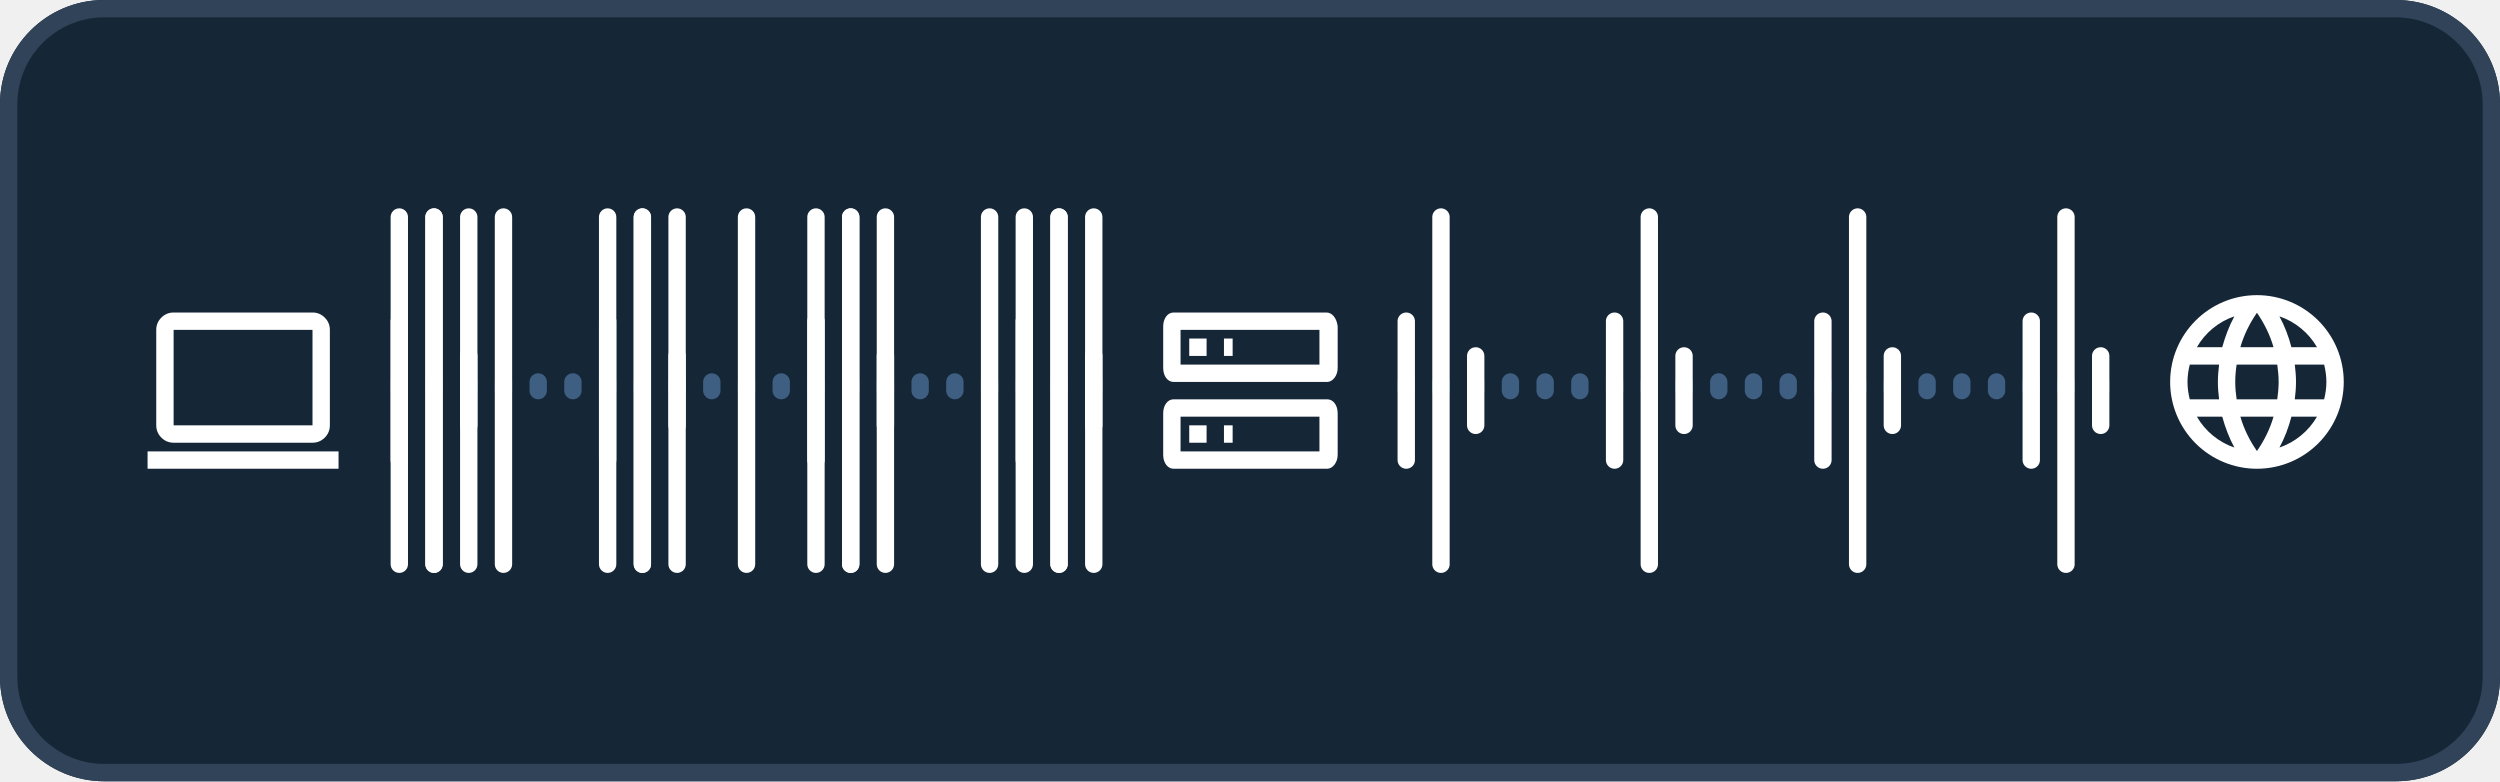
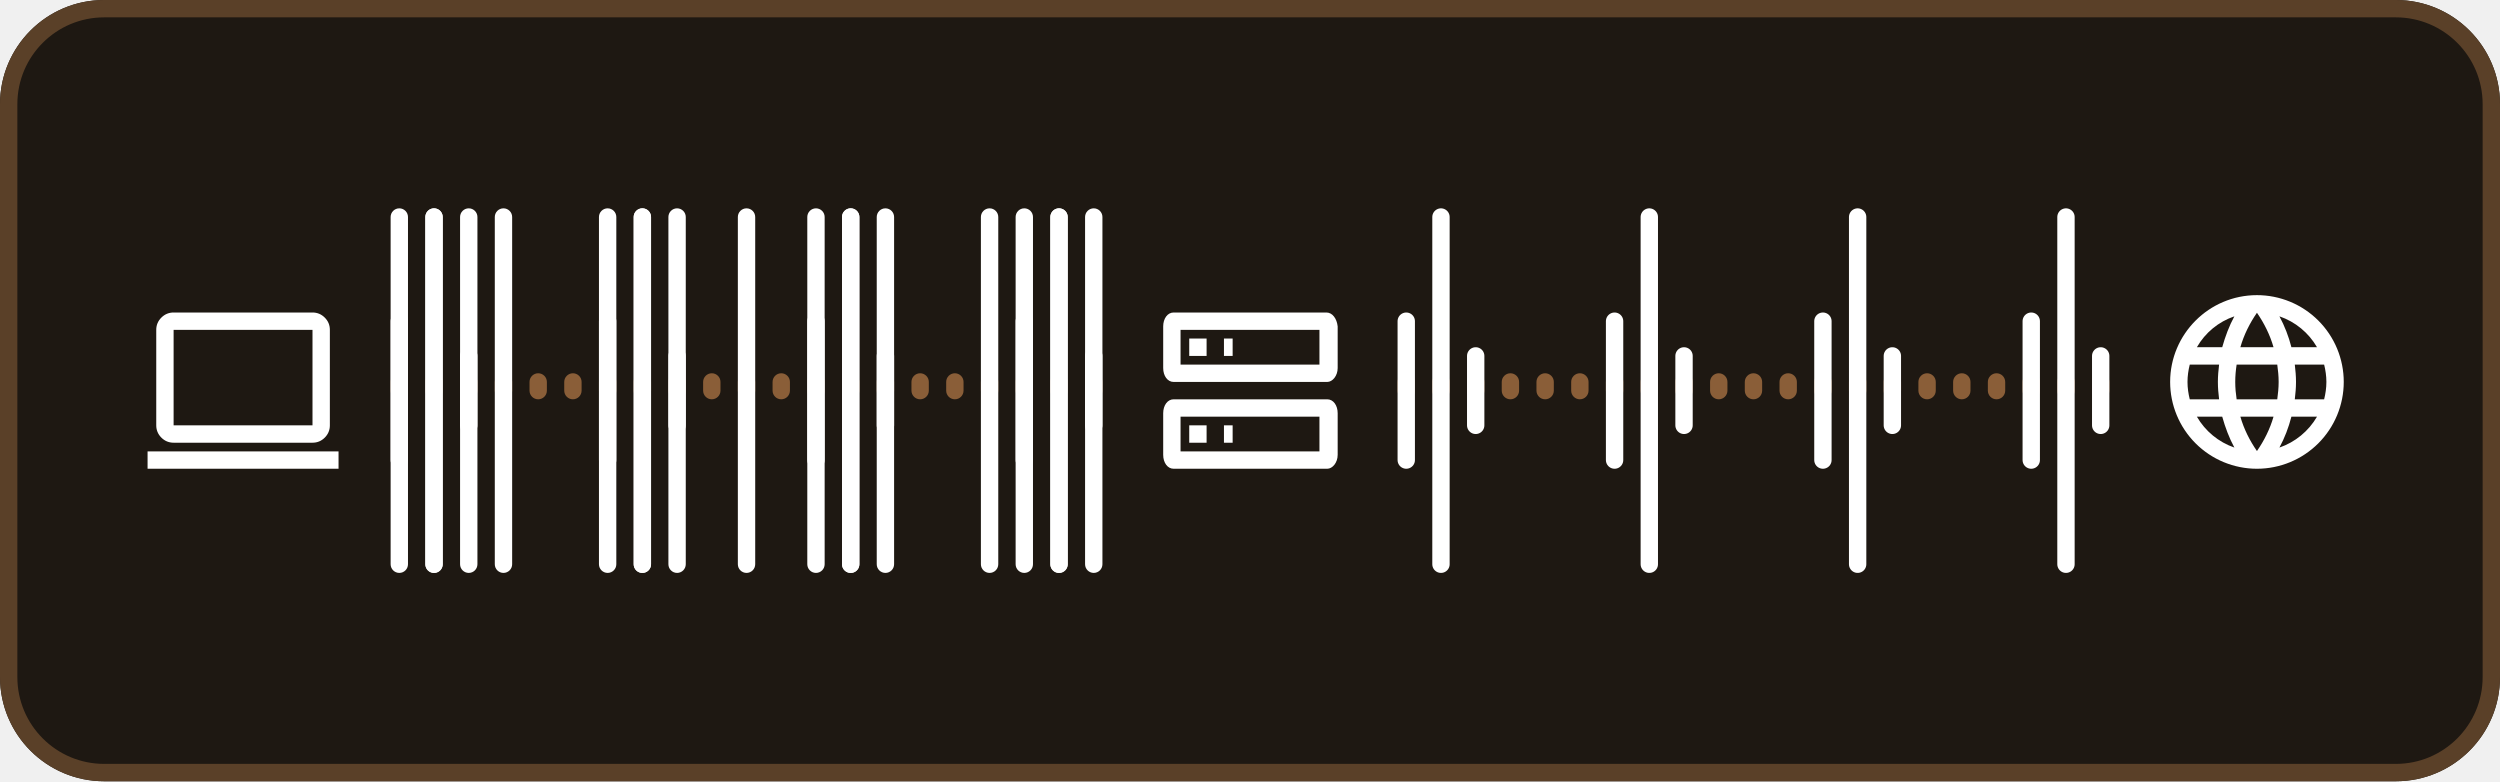
<svg xmlns="http://www.w3.org/2000/svg" width="288" height="90" viewBox="0 0 288 90" fill="none">
  <g filter="url(#filter0_b_3212_6316)">
-     <path d="M0 12C0 5.373 5.373 0 12 0H276C282.627 0 288 5.373 288 12V78C288 84.627 282.627 90 276 90H12C5.373 90 0 84.627 0 78V12Z" fill="#152637" />
-     <path d="M1 12C1 5.925 5.925 1 12 1H276C282.075 1 287 5.925 287 12V78C287 84.075 282.075 89 276 89H12C5.925 89 1 84.075 1 78V12Z" stroke="#304358" stroke-width="2" />
-     <path fill-rule="evenodd" clip-rule="evenodd" d="M66 46C65.448 46 65 45.552 65 45L65 44C65 43.448 65.448 43 66 43C66.552 43 67 43.448 67 44L67 45C67 45.552 66.552 46 66 46Z" fill="#3E5F81" />
-     <path fill-rule="evenodd" clip-rule="evenodd" d="M90 46C89.448 46 89 45.552 89 45L89 44C89 43.448 89.448 43 90 43C90.552 43 91 43.448 91 44L91 45C91 45.552 90.552 46 90 46Z" fill="#3E5F81" />
-     <path fill-rule="evenodd" clip-rule="evenodd" d="M94 46C93.448 46 93 45.552 93 45L93 44C93 43.448 93.448 43 94 43C94.552 43 95 43.448 95 44L95 45C95 45.552 94.552 46 94 46Z" fill="#3E5F81" />
-     <path fill-rule="evenodd" clip-rule="evenodd" d="M98 46C97.448 46 97 45.552 97 45L97 44C97 43.448 97.448 43 98 43C98.552 43 99 43.448 99 44L99 45C99 45.552 98.552 46 98 46Z" fill="#3E5F81" />
-     <path fill-rule="evenodd" clip-rule="evenodd" d="M102 46C101.448 46 101 45.552 101 45L101 44C101 43.448 101.448 43 102 43C102.552 43 103 43.448 103 44L103 45C103 45.552 102.552 46 102 46Z" fill="#3E5F81" />
-     <path fill-rule="evenodd" clip-rule="evenodd" d="M106 46C105.448 46 105 45.552 105 45L105 44C105 43.448 105.448 43 106 43C106.552 43 107 43.448 107 44L107 45C107 45.552 106.552 46 106 46Z" fill="#3E5F81" />
-     <path fill-rule="evenodd" clip-rule="evenodd" d="M110 46C109.448 46 109 45.552 109 45L109 44C109 43.448 109.448 43 110 43C110.552 43 111 43.448 111 44L111 45C111 45.552 110.552 46 110 46Z" fill="#3E5F81" />
-     <path fill-rule="evenodd" clip-rule="evenodd" d="M114 46C113.448 46 113 45.552 113 45L113 44C113 43.448 113.448 43 114 43C114.552 43 115 43.448 115 44L115 45C115 45.552 114.552 46 114 46Z" fill="#3E5F81" />
-     <path fill-rule="evenodd" clip-rule="evenodd" d="M118 46C117.448 46 117 45.552 117 45L117 44C117 43.448 117.448 43 118 43C118.552 43 119 43.448 119 44L119 45C119 45.552 118.552 46 118 46Z" fill="#3E5F81" />
-     <path fill-rule="evenodd" clip-rule="evenodd" d="M122 46C121.448 46 121 45.552 121 45L121 44C121 43.448 121.448 43 122 43C122.552 43 123 43.448 123 44L123 45C123 45.552 122.552 46 122 46Z" fill="#3E5F81" />
-     <path fill-rule="evenodd" clip-rule="evenodd" d="M126 46C125.448 46 125 45.552 125 45L125 44C125 43.448 125.448 43 126 43C126.552 43 127 43.448 127 44L127 45C127 45.552 126.552 46 126 46Z" fill="#3E5F81" />
-     <path fill-rule="evenodd" clip-rule="evenodd" d="M162 46C161.448 46 161 45.552 161 45L161 44C161 43.448 161.448 43 162 43C162.552 43 163 43.448 163 44L163 45C163 45.552 162.552 46 162 46Z" fill="#3E5F81" />
-     <path fill-rule="evenodd" clip-rule="evenodd" d="M166 46C165.448 46 165 45.552 165 45L165 44C165 43.448 165.448 43 166 43C166.552 43 167 43.448 167 44L167 45C167 45.552 166.552 46 166 46Z" fill="#3E5F81" />
-     <path fill-rule="evenodd" clip-rule="evenodd" d="M170 46C169.448 46 169 45.552 169 45L169 44C169 43.448 169.448 43 170 43C170.552 43 171 43.448 171 44L171 45C171 45.552 170.552 46 170 46Z" fill="#3E5F81" />
-     <path fill-rule="evenodd" clip-rule="evenodd" d="M174 46C173.448 46 173 45.552 173 45L173 44C173 43.448 173.448 43 174 43C174.552 43 175 43.448 175 44L175 45C175 45.552 174.552 46 174 46Z" fill="#3E5F81" />
-     <path fill-rule="evenodd" clip-rule="evenodd" d="M178 46C177.448 46 177 45.552 177 45L177 44C177 43.448 177.448 43 178 43C178.552 43 179 43.448 179 44L179 45C179 45.552 178.552 46 178 46Z" fill="#3E5F81" />
-     <path fill-rule="evenodd" clip-rule="evenodd" d="M182 46C181.448 46 181 45.552 181 45L181 44C181 43.448 181.448 43 182 43C182.552 43 183 43.448 183 44L183 45C183 45.552 182.552 46 182 46Z" fill="#3E5F81" />
-     <path fill-rule="evenodd" clip-rule="evenodd" d="M186 46C185.448 46 185 45.552 185 45L185 44C185 43.448 185.448 43 186 43C186.552 43 187 43.448 187 44L187 45C187 45.552 186.552 46 186 46Z" fill="#3E5F81" />
-     <path fill-rule="evenodd" clip-rule="evenodd" d="M190 46C189.448 46 189 45.552 189 45L189 44C189 43.448 189.448 43 190 43C190.552 43 191 43.448 191 44L191 45C191 45.552 190.552 46 190 46Z" fill="#3E5F81" />
-     <path fill-rule="evenodd" clip-rule="evenodd" d="M194 46C193.448 46 193 45.552 193 45L193 44C193 43.448 193.448 43 194 43C194.552 43 195 43.448 195 44L195 45C195 45.552 194.552 46 194 46Z" fill="#3E5F81" />
-     <path fill-rule="evenodd" clip-rule="evenodd" d="M198 46C197.448 46 197 45.552 197 45L197 44C197 43.448 197.448 43 198 43C198.552 43 199 43.448 199 44L199 45C199 45.552 198.552 46 198 46Z" fill="#3E5F81" />
-     <path fill-rule="evenodd" clip-rule="evenodd" d="M202 46C201.448 46 201 45.552 201 45L201 44C201 43.448 201.448 43 202 43C202.552 43 203 43.448 203 44L203 45C203 45.552 202.552 46 202 46Z" fill="#3E5F81" />
-     <path fill-rule="evenodd" clip-rule="evenodd" d="M206 46C205.448 46 205 45.552 205 45L205 44C205 43.448 205.448 43 206 43C206.552 43 207 43.448 207 44L207 45C207 45.552 206.552 46 206 46Z" fill="#3E5F81" />
-     <path fill-rule="evenodd" clip-rule="evenodd" d="M210 46C209.448 46 209 45.552 209 45L209 44C209 43.448 209.448 43 210 43C210.552 43 211 43.448 211 44L211 45C211 45.552 210.552 46 210 46Z" fill="#3E5F81" />
-     <path fill-rule="evenodd" clip-rule="evenodd" d="M214 46C213.448 46 213 45.552 213 45L213 44C213 43.448 213.448 43 214 43C214.552 43 215 43.448 215 44L215 45C215 45.552 214.552 46 214 46Z" fill="#3E5F81" />
-     <path fill-rule="evenodd" clip-rule="evenodd" d="M218 46C217.448 46 217 45.552 217 45L217 44C217 43.448 217.448 43 218 43C218.552 43 219 43.448 219 44L219 45C219 45.552 218.552 46 218 46Z" fill="#3E5F81" />
-     <path fill-rule="evenodd" clip-rule="evenodd" d="M222 46C221.448 46 221 45.552 221 45L221 44C221 43.448 221.448 43 222 43C222.552 43 223 43.448 223 44L223 45C223 45.552 222.552 46 222 46Z" fill="#3E5F81" />
-     <path fill-rule="evenodd" clip-rule="evenodd" d="M226 46C225.448 46 225 45.552 225 45L225 44C225 43.448 225.448 43 226 43C226.552 43 227 43.448 227 44L227 45C227 45.552 226.552 46 226 46Z" fill="#3E5F81" />
-     <path fill-rule="evenodd" clip-rule="evenodd" d="M230 46C229.448 46 229 45.552 229 45L229 44C229 43.448 229.448 43 230 43C230.552 43 231 43.448 231 44L231 45C231 45.552 230.552 46 230 46Z" fill="#3E5F81" />
-     <path fill-rule="evenodd" clip-rule="evenodd" d="M234 46C233.448 46 233 45.552 233 45L233 44C233 43.448 233.448 43 234 43C234.552 43 235 43.448 235 44L235 45C235 45.552 234.552 46 234 46Z" fill="#3E5F81" />
-     <path fill-rule="evenodd" clip-rule="evenodd" d="M238 46C237.448 46 237 45.552 237 45L237 44C237 43.448 237.448 43 238 43C238.552 43 239 43.448 239 44L239 45C239 45.552 238.552 46 238 46Z" fill="#3E5F81" />
-     <path fill-rule="evenodd" clip-rule="evenodd" d="M242 46C241.448 46 241 45.552 241 45L241 44C241 43.448 241.448 43 242 43C242.552 43 243 43.448 243 44L243 45C243 45.552 242.552 46 242 46Z" fill="#3E5F81" />
-     <path fill-rule="evenodd" clip-rule="evenodd" d="M62 46C61.448 46 61 45.552 61 45L61 44C61 43.448 61.448 43 62 43C62.552 43 63 43.448 63 44L63 45C63 45.552 62.552 46 62 46Z" fill="#3E5F81" />
-     <path fill-rule="evenodd" clip-rule="evenodd" d="M86 46C85.448 46 85 45.552 85 45L85 44C85 43.448 85.448 43 86 43C86.552 43 87 43.448 87 44L87 45C87 45.552 86.552 46 86 46Z" fill="#3E5F81" />
-     <path fill-rule="evenodd" clip-rule="evenodd" d="M82 46C81.448 46 81 45.552 81 45L81 44C81 43.448 81.448 43 82 43C82.552 43 83 43.448 83 44L83 45C83 45.552 82.552 46 82 46Z" fill="#3E5F81" />
-     <path fill-rule="evenodd" clip-rule="evenodd" d="M46 46C45.448 46 45 45.552 45 45L45 44C45 43.448 45.448 43 46 43C46.552 43 47 43.448 47 44L47 45C47 45.552 46.552 46 46 46Z" fill="#3E5F81" />
-     <path fill-rule="evenodd" clip-rule="evenodd" d="M50 46C49.448 46 49 45.552 49 45L49 44C49 43.448 49.448 43 50 43C50.552 43 51 43.448 51 44L51 45C51 45.552 50.552 46 50 46Z" fill="#3E5F81" />
-     <path fill-rule="evenodd" clip-rule="evenodd" d="M54 46C53.448 46 53 45.552 53 45L53 44C53 43.448 53.448 43 54 43C54.552 43 55 43.448 55 44L55 45C55 45.552 54.552 46 54 46Z" fill="#3E5F81" />
-     <path fill-rule="evenodd" clip-rule="evenodd" d="M58 46C57.448 46 57 45.552 57 45L57 44C57 43.448 57.448 43 58 43C58.552 43 59 43.448 59 44L59 45C59 45.552 58.552 46 58 46Z" fill="#3E5F81" />
-     <path fill-rule="evenodd" clip-rule="evenodd" d="M70 46C69.448 46 69 45.552 69 45L69 44C69 43.448 69.448 43 70 43C70.552 43 71 43.448 71 44L71 45C71 45.552 70.552 46 70 46Z" fill="#3E5F81" />
-     <path fill-rule="evenodd" clip-rule="evenodd" d="M74 46C73.448 46 73 45.552 73 45L73 44C73 43.448 73.448 43 74 43C74.552 43 75 43.448 75 44L75 45C75 45.552 74.552 46 74 46Z" fill="#3E5F81" />
-     <path fill-rule="evenodd" clip-rule="evenodd" d="M78 46C77.448 46 77 45.552 77 45L77 44C77 43.448 77.448 43 78 43C78.552 43 79 43.448 79 44L79 45C79 45.552 78.552 46 78 46Z" fill="#3E5F81" />
+     <path d="M0 12C0 5.373 5.373 0 12 0H276C282.627 0 288 5.373 288 12V78C288 84.627 282.627 90 276 90H12C5.373 90 0 84.627 0 78V12Z" fill="#1E1812" />
+     <path d="M1 12C1 5.925 5.925 1 12 1H276C282.075 1 287 5.925 287 12V78C287 84.075 282.075 89 276 89H12C5.925 89 1 84.075 1 78V12Z" stroke="#5A4028" stroke-width="2" />
+     <path fill-rule="evenodd" clip-rule="evenodd" d="M66 46C65.448 46 65 45.552 65 45L65 44C65 43.448 65.448 43 66 43C66.552 43 67 43.448 67 44L67 45C67 45.552 66.552 46 66 46Z" fill="#8A5E38" />
+     <path fill-rule="evenodd" clip-rule="evenodd" d="M90 46C89.448 46 89 45.552 89 45L89 44C89 43.448 89.448 43 90 43C90.552 43 91 43.448 91 44L91 45C91 45.552 90.552 46 90 46Z" fill="#8A5E38" />
+     <path fill-rule="evenodd" clip-rule="evenodd" d="M94 46C93.448 46 93 45.552 93 45L93 44C93 43.448 93.448 43 94 43C94.552 43 95 43.448 95 44L95 45C95 45.552 94.552 46 94 46Z" fill="#8A5E38" />
+     <path fill-rule="evenodd" clip-rule="evenodd" d="M98 46C97.448 46 97 45.552 97 45L97 44C97 43.448 97.448 43 98 43C98.552 43 99 43.448 99 44L99 45C99 45.552 98.552 46 98 46Z" fill="#8A5E38" />
+     <path fill-rule="evenodd" clip-rule="evenodd" d="M102 46C101.448 46 101 45.552 101 45L101 44C101 43.448 101.448 43 102 43C102.552 43 103 43.448 103 44L103 45C103 45.552 102.552 46 102 46Z" fill="#8A5E38" />
+     <path fill-rule="evenodd" clip-rule="evenodd" d="M106 46C105.448 46 105 45.552 105 45L105 44C105 43.448 105.448 43 106 43C106.552 43 107 43.448 107 44L107 45C107 45.552 106.552 46 106 46Z" fill="#8A5E38" />
+     <path fill-rule="evenodd" clip-rule="evenodd" d="M110 46C109.448 46 109 45.552 109 45L109 44C109 43.448 109.448 43 110 43C110.552 43 111 43.448 111 44L111 45C111 45.552 110.552 46 110 46Z" fill="#8A5E38" />
+     <path fill-rule="evenodd" clip-rule="evenodd" d="M114 46C113.448 46 113 45.552 113 45L113 44C113 43.448 113.448 43 114 43C114.552 43 115 43.448 115 44L115 45C115 45.552 114.552 46 114 46Z" fill="#8A5E38" />
+     <path fill-rule="evenodd" clip-rule="evenodd" d="M118 46C117.448 46 117 45.552 117 45L117 44C117 43.448 117.448 43 118 43C118.552 43 119 43.448 119 44L119 45C119 45.552 118.552 46 118 46Z" fill="#8A5E38" />
+     <path fill-rule="evenodd" clip-rule="evenodd" d="M122 46C121.448 46 121 45.552 121 45L121 44C121 43.448 121.448 43 122 43C122.552 43 123 43.448 123 44L123 45C123 45.552 122.552 46 122 46Z" fill="#8A5E38" />
+     <path fill-rule="evenodd" clip-rule="evenodd" d="M126 46C125.448 46 125 45.552 125 45L125 44C125 43.448 125.448 43 126 43C126.552 43 127 43.448 127 44L127 45C127 45.552 126.552 46 126 46Z" fill="#8A5E38" />
+     <path fill-rule="evenodd" clip-rule="evenodd" d="M162 46C161.448 46 161 45.552 161 45L161 44C161 43.448 161.448 43 162 43C162.552 43 163 43.448 163 44L163 45C163 45.552 162.552 46 162 46Z" fill="#8A5E38" />
+     <path fill-rule="evenodd" clip-rule="evenodd" d="M166 46C165.448 46 165 45.552 165 45L165 44C165 43.448 165.448 43 166 43C166.552 43 167 43.448 167 44L167 45C167 45.552 166.552 46 166 46Z" fill="#8A5E38" />
+     <path fill-rule="evenodd" clip-rule="evenodd" d="M170 46C169.448 46 169 45.552 169 45L169 44C169 43.448 169.448 43 170 43C170.552 43 171 43.448 171 44L171 45C171 45.552 170.552 46 170 46Z" fill="#8A5E38" />
+     <path fill-rule="evenodd" clip-rule="evenodd" d="M174 46C173.448 46 173 45.552 173 45L173 44C173 43.448 173.448 43 174 43C174.552 43 175 43.448 175 44L175 45C175 45.552 174.552 46 174 46Z" fill="#8A5E38" />
+     <path fill-rule="evenodd" clip-rule="evenodd" d="M178 46C177.448 46 177 45.552 177 45L177 44C177 43.448 177.448 43 178 43C178.552 43 179 43.448 179 44L179 45C179 45.552 178.552 46 178 46Z" fill="#8A5E38" />
+     <path fill-rule="evenodd" clip-rule="evenodd" d="M182 46C181.448 46 181 45.552 181 45L181 44C181 43.448 181.448 43 182 43C182.552 43 183 43.448 183 44L183 45C183 45.552 182.552 46 182 46Z" fill="#8A5E38" />
+     <path fill-rule="evenodd" clip-rule="evenodd" d="M186 46C185.448 46 185 45.552 185 45L185 44C185 43.448 185.448 43 186 43C186.552 43 187 43.448 187 44L187 45C187 45.552 186.552 46 186 46Z" fill="#8A5E38" />
+     <path fill-rule="evenodd" clip-rule="evenodd" d="M190 46C189.448 46 189 45.552 189 45L189 44C189 43.448 189.448 43 190 43C190.552 43 191 43.448 191 44L191 45C191 45.552 190.552 46 190 46Z" fill="#8A5E38" />
+     <path fill-rule="evenodd" clip-rule="evenodd" d="M194 46C193.448 46 193 45.552 193 45L193 44C193 43.448 193.448 43 194 43C194.552 43 195 43.448 195 44L195 45C195 45.552 194.552 46 194 46Z" fill="#8A5E38" />
+     <path fill-rule="evenodd" clip-rule="evenodd" d="M198 46C197.448 46 197 45.552 197 45L197 44C197 43.448 197.448 43 198 43C198.552 43 199 43.448 199 44L199 45C199 45.552 198.552 46 198 46Z" fill="#8A5E38" />
+     <path fill-rule="evenodd" clip-rule="evenodd" d="M202 46C201.448 46 201 45.552 201 45L201 44C201 43.448 201.448 43 202 43C202.552 43 203 43.448 203 44L203 45C203 45.552 202.552 46 202 46Z" fill="#8A5E38" />
+     <path fill-rule="evenodd" clip-rule="evenodd" d="M206 46C205.448 46 205 45.552 205 45L205 44C205 43.448 205.448 43 206 43C206.552 43 207 43.448 207 44L207 45C207 45.552 206.552 46 206 46Z" fill="#8A5E38" />
+     <path fill-rule="evenodd" clip-rule="evenodd" d="M210 46C209.448 46 209 45.552 209 45L209 44C209 43.448 209.448 43 210 43C210.552 43 211 43.448 211 44L211 45C211 45.552 210.552 46 210 46Z" fill="#8A5E38" />
+     <path fill-rule="evenodd" clip-rule="evenodd" d="M214 46C213.448 46 213 45.552 213 45L213 44C213 43.448 213.448 43 214 43C214.552 43 215 43.448 215 44L215 45C215 45.552 214.552 46 214 46Z" fill="#8A5E38" />
+     <path fill-rule="evenodd" clip-rule="evenodd" d="M218 46C217.448 46 217 45.552 217 45L217 44C217 43.448 217.448 43 218 43C218.552 43 219 43.448 219 44L219 45C219 45.552 218.552 46 218 46Z" fill="#8A5E38" />
+     <path fill-rule="evenodd" clip-rule="evenodd" d="M222 46C221.448 46 221 45.552 221 45L221 44C221 43.448 221.448 43 222 43C222.552 43 223 43.448 223 44L223 45C223 45.552 222.552 46 222 46Z" fill="#8A5E38" />
+     <path fill-rule="evenodd" clip-rule="evenodd" d="M226 46C225.448 46 225 45.552 225 45L225 44C225 43.448 225.448 43 226 43C226.552 43 227 43.448 227 44L227 45C227 45.552 226.552 46 226 46Z" fill="#8A5E38" />
+     <path fill-rule="evenodd" clip-rule="evenodd" d="M230 46C229.448 46 229 45.552 229 45L229 44C229 43.448 229.448 43 230 43C230.552 43 231 43.448 231 44L231 45C231 45.552 230.552 46 230 46Z" fill="#8A5E38" />
+     <path fill-rule="evenodd" clip-rule="evenodd" d="M234 46C233.448 46 233 45.552 233 45L233 44C233 43.448 233.448 43 234 43C234.552 43 235 43.448 235 44L235 45C235 45.552 234.552 46 234 46Z" fill="#8A5E38" />
+     <path fill-rule="evenodd" clip-rule="evenodd" d="M238 46C237.448 46 237 45.552 237 45L237 44C237 43.448 237.448 43 238 43C238.552 43 239 43.448 239 44L239 45C239 45.552 238.552 46 238 46Z" fill="#8A5E38" />
+     <path fill-rule="evenodd" clip-rule="evenodd" d="M242 46C241.448 46 241 45.552 241 45L241 44C241 43.448 241.448 43 242 43C242.552 43 243 43.448 243 44L243 45C243 45.552 242.552 46 242 46Z" fill="#8A5E38" />
+     <path fill-rule="evenodd" clip-rule="evenodd" d="M62 46C61.448 46 61 45.552 61 45L61 44C61 43.448 61.448 43 62 43C62.552 43 63 43.448 63 44L63 45C63 45.552 62.552 46 62 46Z" fill="#8A5E38" />
+     <path fill-rule="evenodd" clip-rule="evenodd" d="M86 46C85.448 46 85 45.552 85 45L85 44C85 43.448 85.448 43 86 43C86.552 43 87 43.448 87 44L87 45C87 45.552 86.552 46 86 46Z" fill="#8A5E38" />
+     <path fill-rule="evenodd" clip-rule="evenodd" d="M82 46C81.448 46 81 45.552 81 45L81 44C81 43.448 81.448 43 82 43C82.552 43 83 43.448 83 44L83 45C83 45.552 82.552 46 82 46Z" fill="#8A5E38" />
+     <path fill-rule="evenodd" clip-rule="evenodd" d="M46 46C45.448 46 45 45.552 45 45L45 44C45 43.448 45.448 43 46 43C46.552 43 47 43.448 47 44L47 45C47 45.552 46.552 46 46 46Z" fill="#8A5E38" />
+     <path fill-rule="evenodd" clip-rule="evenodd" d="M50 46C49.448 46 49 45.552 49 45L49 44C49 43.448 49.448 43 50 43C50.552 43 51 43.448 51 44L51 45C51 45.552 50.552 46 50 46Z" fill="#8A5E38" />
+     <path fill-rule="evenodd" clip-rule="evenodd" d="M54 46C53.448 46 53 45.552 53 45L53 44C53 43.448 53.448 43 54 43C54.552 43 55 43.448 55 44L55 45C55 45.552 54.552 46 54 46Z" fill="#8A5E38" />
+     <path fill-rule="evenodd" clip-rule="evenodd" d="M58 46C57.448 46 57 45.552 57 45L57 44C57 43.448 57.448 43 58 43C58.552 43 59 43.448 59 44L59 45C59 45.552 58.552 46 58 46Z" fill="#8A5E38" />
+     <path fill-rule="evenodd" clip-rule="evenodd" d="M70 46C69.448 46 69 45.552 69 45L69 44C69 43.448 69.448 43 70 43C70.552 43 71 43.448 71 44L71 45C71 45.552 70.552 46 70 46Z" fill="#8A5E38" />
+     <path fill-rule="evenodd" clip-rule="evenodd" d="M74 46C73.448 46 73 45.552 73 45L73 44C73 43.448 73.448 43 74 43C74.552 43 75 43.448 75 44L75 45C75 45.552 74.552 46 74 46Z" fill="#8A5E38" />
+     <path fill-rule="evenodd" clip-rule="evenodd" d="M78 46C77.448 46 77 45.552 77 45L77 44C77 43.448 77.448 43 78 43C78.552 43 79 43.448 79 44L79 45C79 45.552 78.552 46 78 46Z" fill="#8A5E38" />
    <path fill-rule="evenodd" clip-rule="evenodd" d="M46 66C45.448 66 45 65.552 45 65L45 25C45 24.448 45.448 24 46 24C46.552 24 47 24.448 47 25L47 65C47 65.552 46.552 66 46 66Z" fill="white" />
    <path fill-rule="evenodd" clip-rule="evenodd" d="M54 66C53.448 66 53 65.552 53 65L53 25C53 24.448 53.448 24 54 24C54.552 24 55 24.448 55 25L55 65C55 65.552 54.552 66 54 66Z" fill="white" />
    <path fill-rule="evenodd" clip-rule="evenodd" d="M70 66C69.448 66 69 65.552 69 65L69 25C69 24.448 69.448 24 70 24C70.552 24 71 24.448 71 25L71 65C71 65.552 70.552 66 70 66Z" fill="white" />
    <path fill-rule="evenodd" clip-rule="evenodd" d="M78 66C77.448 66 77 65.552 77 65L77 25C77 24.448 77.448 24 78 24C78.552 24 79 24.448 79 25L79 65C79 65.552 78.552 66 78 66Z" fill="white" />
    <path fill-rule="evenodd" clip-rule="evenodd" d="M94 66C93.448 66 93 65.552 93 65L93 25C93 24.448 93.448 24 94 24C94.552 24 95 24.448 95 25L95 65C95 65.552 94.552 66 94 66Z" fill="white" />
    <path fill-rule="evenodd" clip-rule="evenodd" d="M102 66C101.448 66 101 65.552 101 65L101 25C101 24.448 101.448 24 102 24C102.552 24 103 24.448 103 25L103 65C103 65.552 102.552 66 102 66Z" fill="white" />
    <path fill-rule="evenodd" clip-rule="evenodd" d="M118 66C117.448 66 117 65.552 117 65L117 25C117 24.448 117.448 24 118 24C118.552 24 119 24.448 119 25L119 65C119 65.552 118.552 66 118 66Z" fill="white" />
    <path fill-rule="evenodd" clip-rule="evenodd" d="M126 66C125.448 66 125 65.552 125 65L125 25C125 24.448 125.448 24 126 24C126.552 24 127 24.448 127 25L127 65C127 65.552 126.552 66 126 66Z" fill="white" />
    <path fill-rule="evenodd" clip-rule="evenodd" d="M86 66C85.448 66 85 65.552 85 65L85 25C85 24.448 85.448 24 86 24C86.552 24 87 24.448 87 25L87 65C87 65.552 86.552 66 86 66Z" fill="white" />
    <path fill-rule="evenodd" clip-rule="evenodd" d="M58 66C57.448 66 57 65.552 57 65L57 25C57 24.448 57.448 24 58 24C58.552 24 59 24.448 59 25L59 65C59 65.552 58.552 66 58 66Z" fill="white" />
    <path fill-rule="evenodd" clip-rule="evenodd" d="M114 66C113.448 66 113 65.552 113 65L113 25C113 24.448 113.448 24 114 24C114.552 24 115 24.448 115 25L115 65C115 65.552 114.552 66 114 66Z" fill="white" />
    <path fill-rule="evenodd" clip-rule="evenodd" d="M50 66C49.448 66 49 65.552 49 65L49 25C49 24.448 49.448 24 50 24C50.552 24 51 24.448 51 25L51 65C51 65.552 50.552 66 50 66Z" fill="white" />
    <path fill-rule="evenodd" clip-rule="evenodd" d="M74 66C73.448 66 73 65.552 73 65L73 25C73 24.448 73.448 24 74 24C74.552 24 75 24.448 75 25L75 65C75 65.552 74.552 66 74 66Z" fill="white" />
    <path fill-rule="evenodd" clip-rule="evenodd" d="M98 66C97.448 66 97 65.552 97 65L97 25C97 24.448 97.448 24 98 24C98.552 24 99 24.448 99 25L99 65C99 65.552 98.552 66 98 66Z" fill="white" />
    <path fill-rule="evenodd" clip-rule="evenodd" d="M122 66C121.448 66 121 65.552 121 65L121 25C121 24.448 121.448 24 122 24C122.552 24 123 24.448 123 25L123 65C123 65.552 122.552 66 122 66Z" fill="white" />
    <path d="M46 53L46 37" stroke="white" stroke-width="2" stroke-linecap="round" />
    <path d="M54 49L54 41" stroke="white" stroke-width="2" stroke-linecap="round" />
    <path d="M50 65L50 25" stroke="white" stroke-width="2" stroke-linecap="round" />
    <path d="M70 53L70 37" stroke="white" stroke-width="2" stroke-linecap="round" />
    <path d="M78 49L78 41" stroke="white" stroke-width="2" stroke-linecap="round" />
    <path d="M74 65L74 25" stroke="white" stroke-width="2" stroke-linecap="round" />
    <path d="M94 53L94 37" stroke="white" stroke-width="2" stroke-linecap="round" />
    <path d="M102 49L102 41" stroke="white" stroke-width="2" stroke-linecap="round" />
    <path d="M98 65L98 25" stroke="white" stroke-width="2" stroke-linecap="round" />
    <path d="M118 53L118 37" stroke="white" stroke-width="2" stroke-linecap="round" />
    <path d="M126 49L126 41" stroke="white" stroke-width="2" stroke-linecap="round" />
    <path d="M122 65L122 25" stroke="white" stroke-width="2" stroke-linecap="round" />
    <path d="M162 53L162 37" stroke="white" stroke-width="2" stroke-linecap="round" />
    <path d="M170 49L170 41" stroke="white" stroke-width="2" stroke-linecap="round" />
    <path d="M166 65L166 25" stroke="white" stroke-width="2" stroke-linecap="round" />
    <path d="M186 53L186 37" stroke="white" stroke-width="2" stroke-linecap="round" />
    <path d="M194 49L194 41" stroke="white" stroke-width="2" stroke-linecap="round" />
    <path d="M190 65L190 25" stroke="white" stroke-width="2" stroke-linecap="round" />
    <path d="M210 53L210 37" stroke="white" stroke-width="2" stroke-linecap="round" />
    <path d="M218 49L218 41" stroke="white" stroke-width="2" stroke-linecap="round" />
    <path d="M214 65L214 25" stroke="white" stroke-width="2" stroke-linecap="round" />
    <path d="M234 53L234 37" stroke="white" stroke-width="2" stroke-linecap="round" />
    <path d="M242 49L242 41" stroke="white" stroke-width="2" stroke-linecap="round" />
    <path d="M238 65L238 25" stroke="white" stroke-width="2" stroke-linecap="round" />
    <path d="M264.36 46C264.44 45.34 264.5 44.68 264.5 44C264.5 43.32 264.44 42.66 264.36 42H267.74C267.9 42.64 268 43.31 268 44C268 44.69 267.9 45.36 267.74 46M262.59 51.56C263.19 50.45 263.65 49.25 263.97 48H266.92C265.951 49.668 264.414 50.932 262.59 51.56ZM262.34 46H257.66C257.56 45.34 257.5 44.68 257.5 44C257.5 43.32 257.56 42.65 257.66 42H262.34C262.43 42.65 262.5 43.32 262.5 44C262.5 44.68 262.43 45.34 262.34 46ZM260 51.96C259.17 50.76 258.5 49.43 258.09 48H261.91C261.5 49.43 260.83 50.76 260 51.96ZM256 40H253.08C254.039 38.327 255.575 37.061 257.4 36.44C256.8 37.55 256.35 38.75 256 40ZM253.08 48H256C256.35 49.25 256.8 50.45 257.4 51.56C255.578 50.932 254.044 49.668 253.08 48ZM252.26 46C252.1 45.36 252 44.69 252 44C252 43.31 252.1 42.64 252.26 42H255.64C255.56 42.66 255.5 43.32 255.5 44C255.5 44.68 255.56 45.34 255.64 46M260 36.03C260.83 37.23 261.5 38.57 261.91 40H258.09C258.5 38.57 259.17 37.23 260 36.03ZM266.92 40H263.97C263.657 38.762 263.193 37.566 262.59 36.44C264.43 37.07 265.96 38.34 266.92 40ZM260 34C254.47 34 250 38.5 250 44C250 46.652 251.054 49.196 252.929 51.071C253.858 52 254.96 52.736 256.173 53.239C257.386 53.741 258.687 54 260 54C262.652 54 265.196 52.946 267.071 51.071C268.946 49.196 270 46.652 270 44C270 42.687 269.741 41.386 269.239 40.173C268.736 38.96 268 37.858 267.071 36.929C266.142 36 265.04 35.264 263.827 34.761C262.614 34.259 261.313 34 260 34Z" fill="white" />
    <path d="M17 54V52H39V54H17ZM20 51C19.45 51 18.979 50.804 18.588 50.413C18.197 50.022 18.001 49.551 18 49V38C18 37.45 18.196 36.979 18.588 36.588C18.98 36.197 19.451 36.001 20 36H36C36.55 36 37.021 36.196 37.413 36.588C37.805 36.98 38.001 37.451 38 38V49C38 49.55 37.804 50.021 37.413 50.413C37.022 50.805 36.551 51.001 36 51H20ZM20 49H36V38H20V49Z" fill="white" />
    <path d="M134 37.6V42.4C134 43.3 134.5 44 135.2 44H152.9C153.5 44 154.1 43.3 154.1 42.4V37.6C154 36.7 153.5 36 152.8 36H135.2C134.5 36 134 36.7 134 37.6ZM142 41V39H141V41H142ZM137 41H139V39H137V41ZM152 42H136V38H152V42ZM134 47.6V52.4C134 53.3 134.5 54 135.2 54H152.9C153.5 54 154.1 53.3 154.1 52.4V47.6C154.1 46.7 153.6 46 152.9 46H135.2C134.5 46 134 46.7 134 47.6ZM142 51V49H141V51H142ZM137 51H139V49H137V51ZM152 52H136V48H152V52Z" fill="white" />
  </g>
  <defs>
    <filter id="filter0_b_3212_6316" x="-12" y="-12" width="312" height="114" filterUnits="userSpaceOnUse" color-interpolation-filters="sRGB">
      <feFlood flood-opacity="0" result="BackgroundImageFix" />
      <feGaussianBlur in="BackgroundImageFix" stdDeviation="6" />
      <feComposite in2="SourceAlpha" operator="in" result="effect1_backgroundBlur_3212_6316" />
      <feBlend mode="normal" in="SourceGraphic" in2="effect1_backgroundBlur_3212_6316" result="shape" />
    </filter>
  </defs>
</svg>
